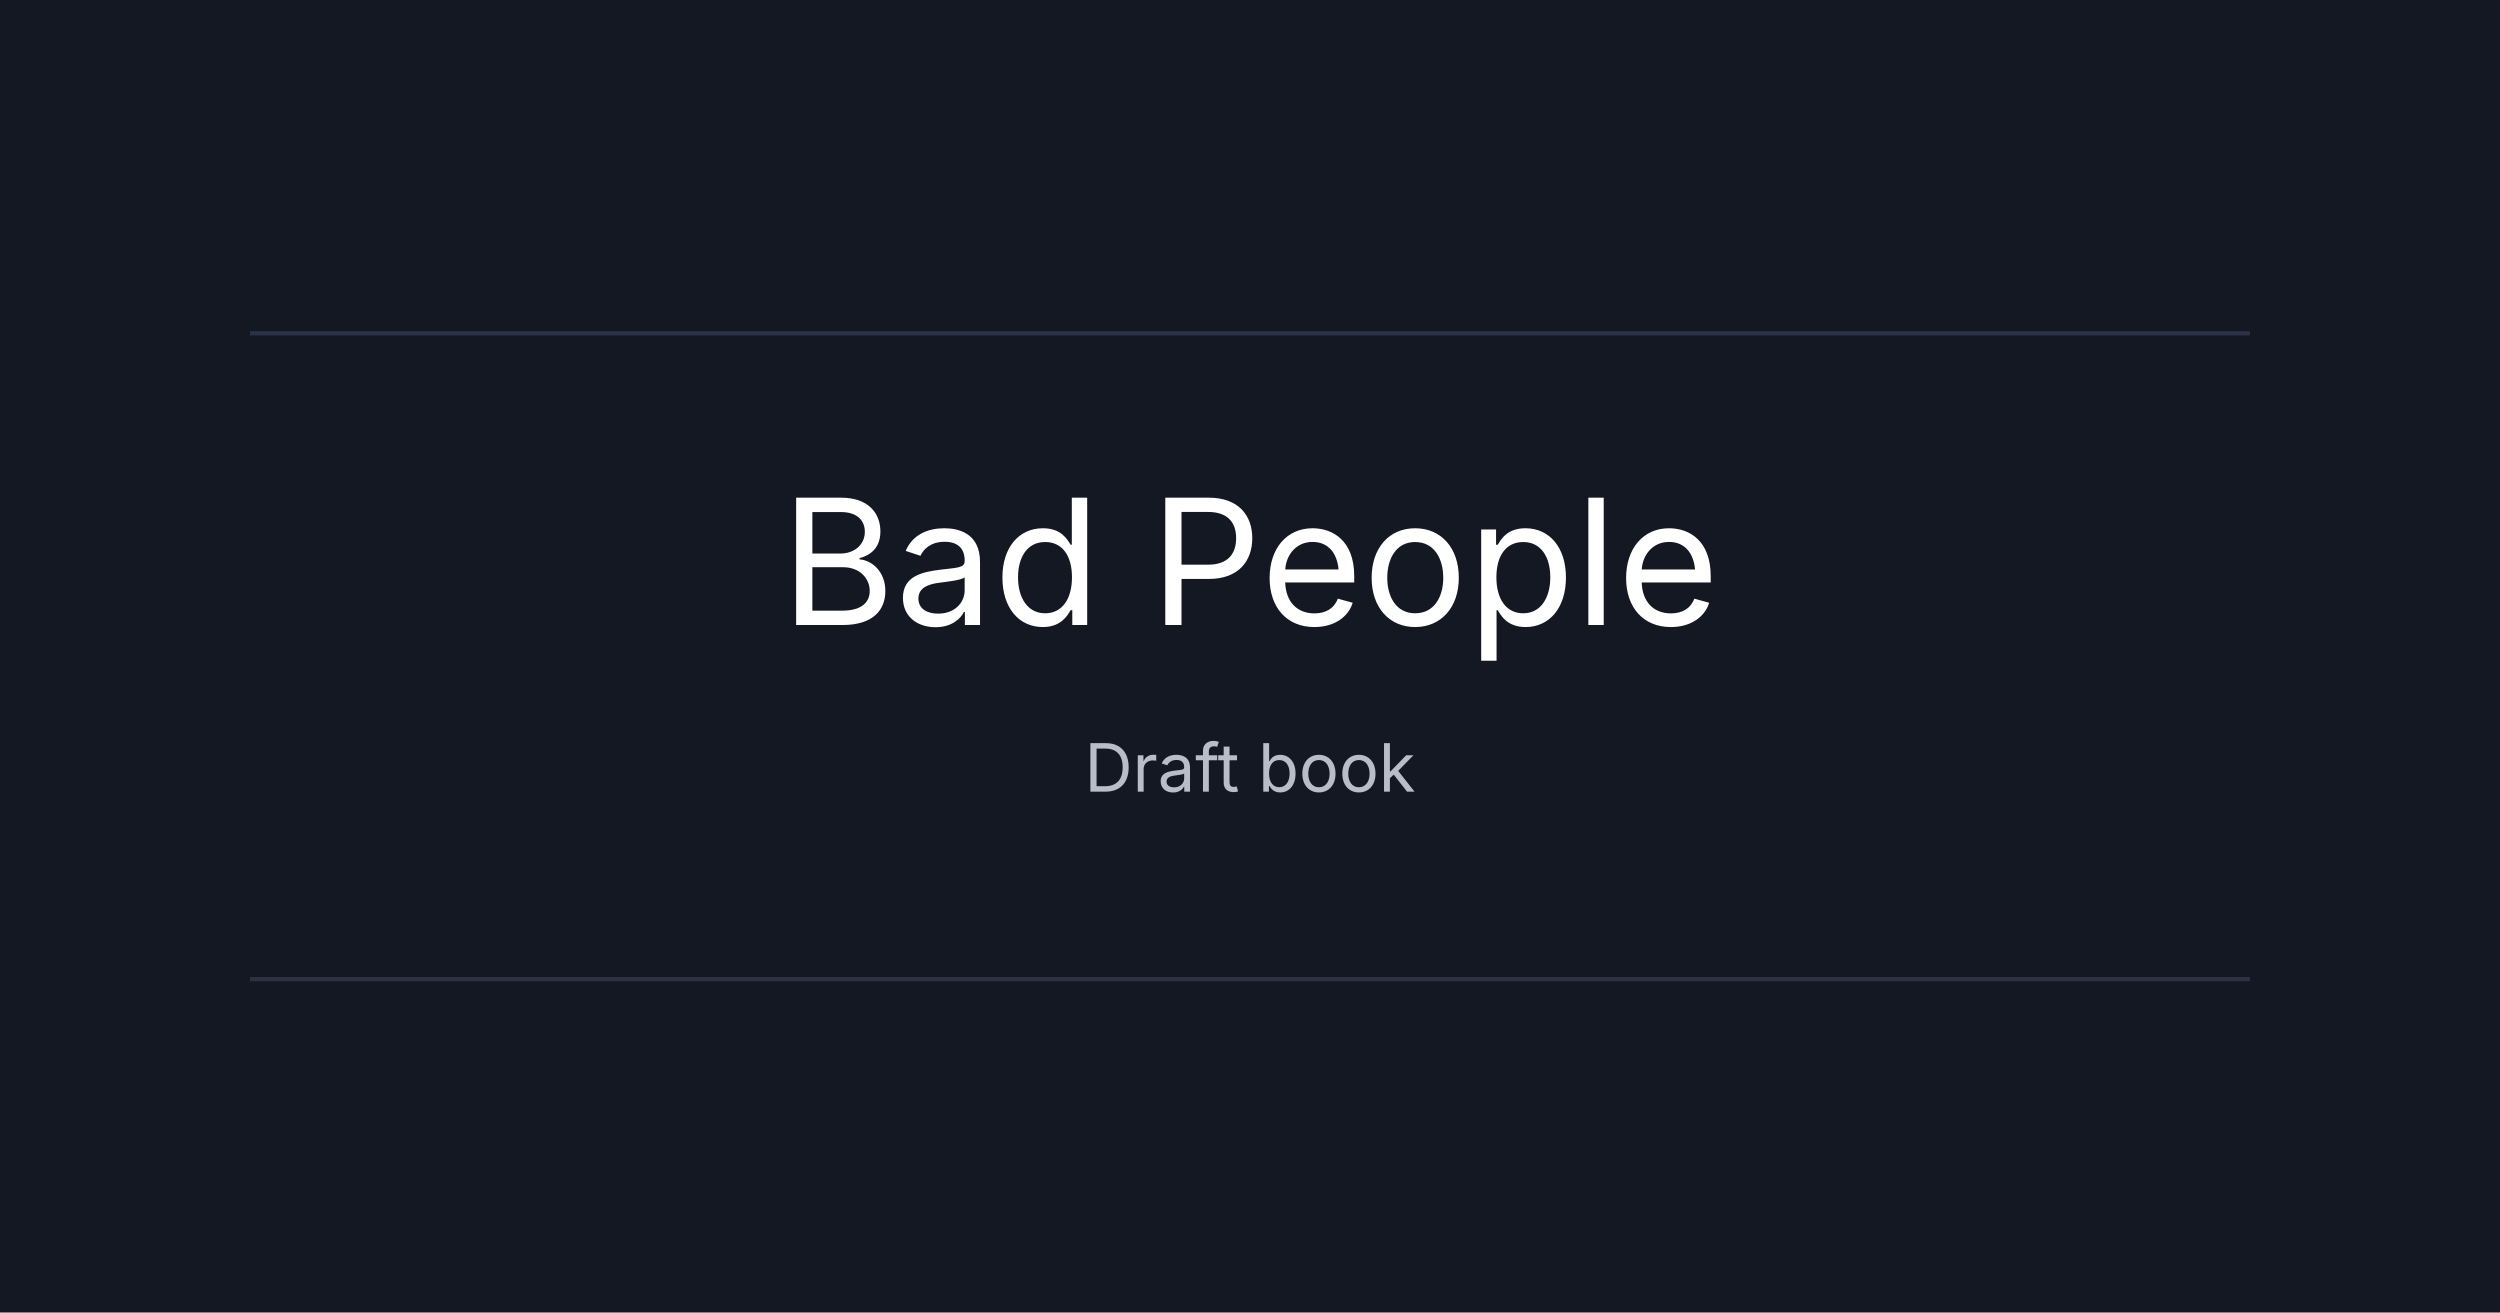
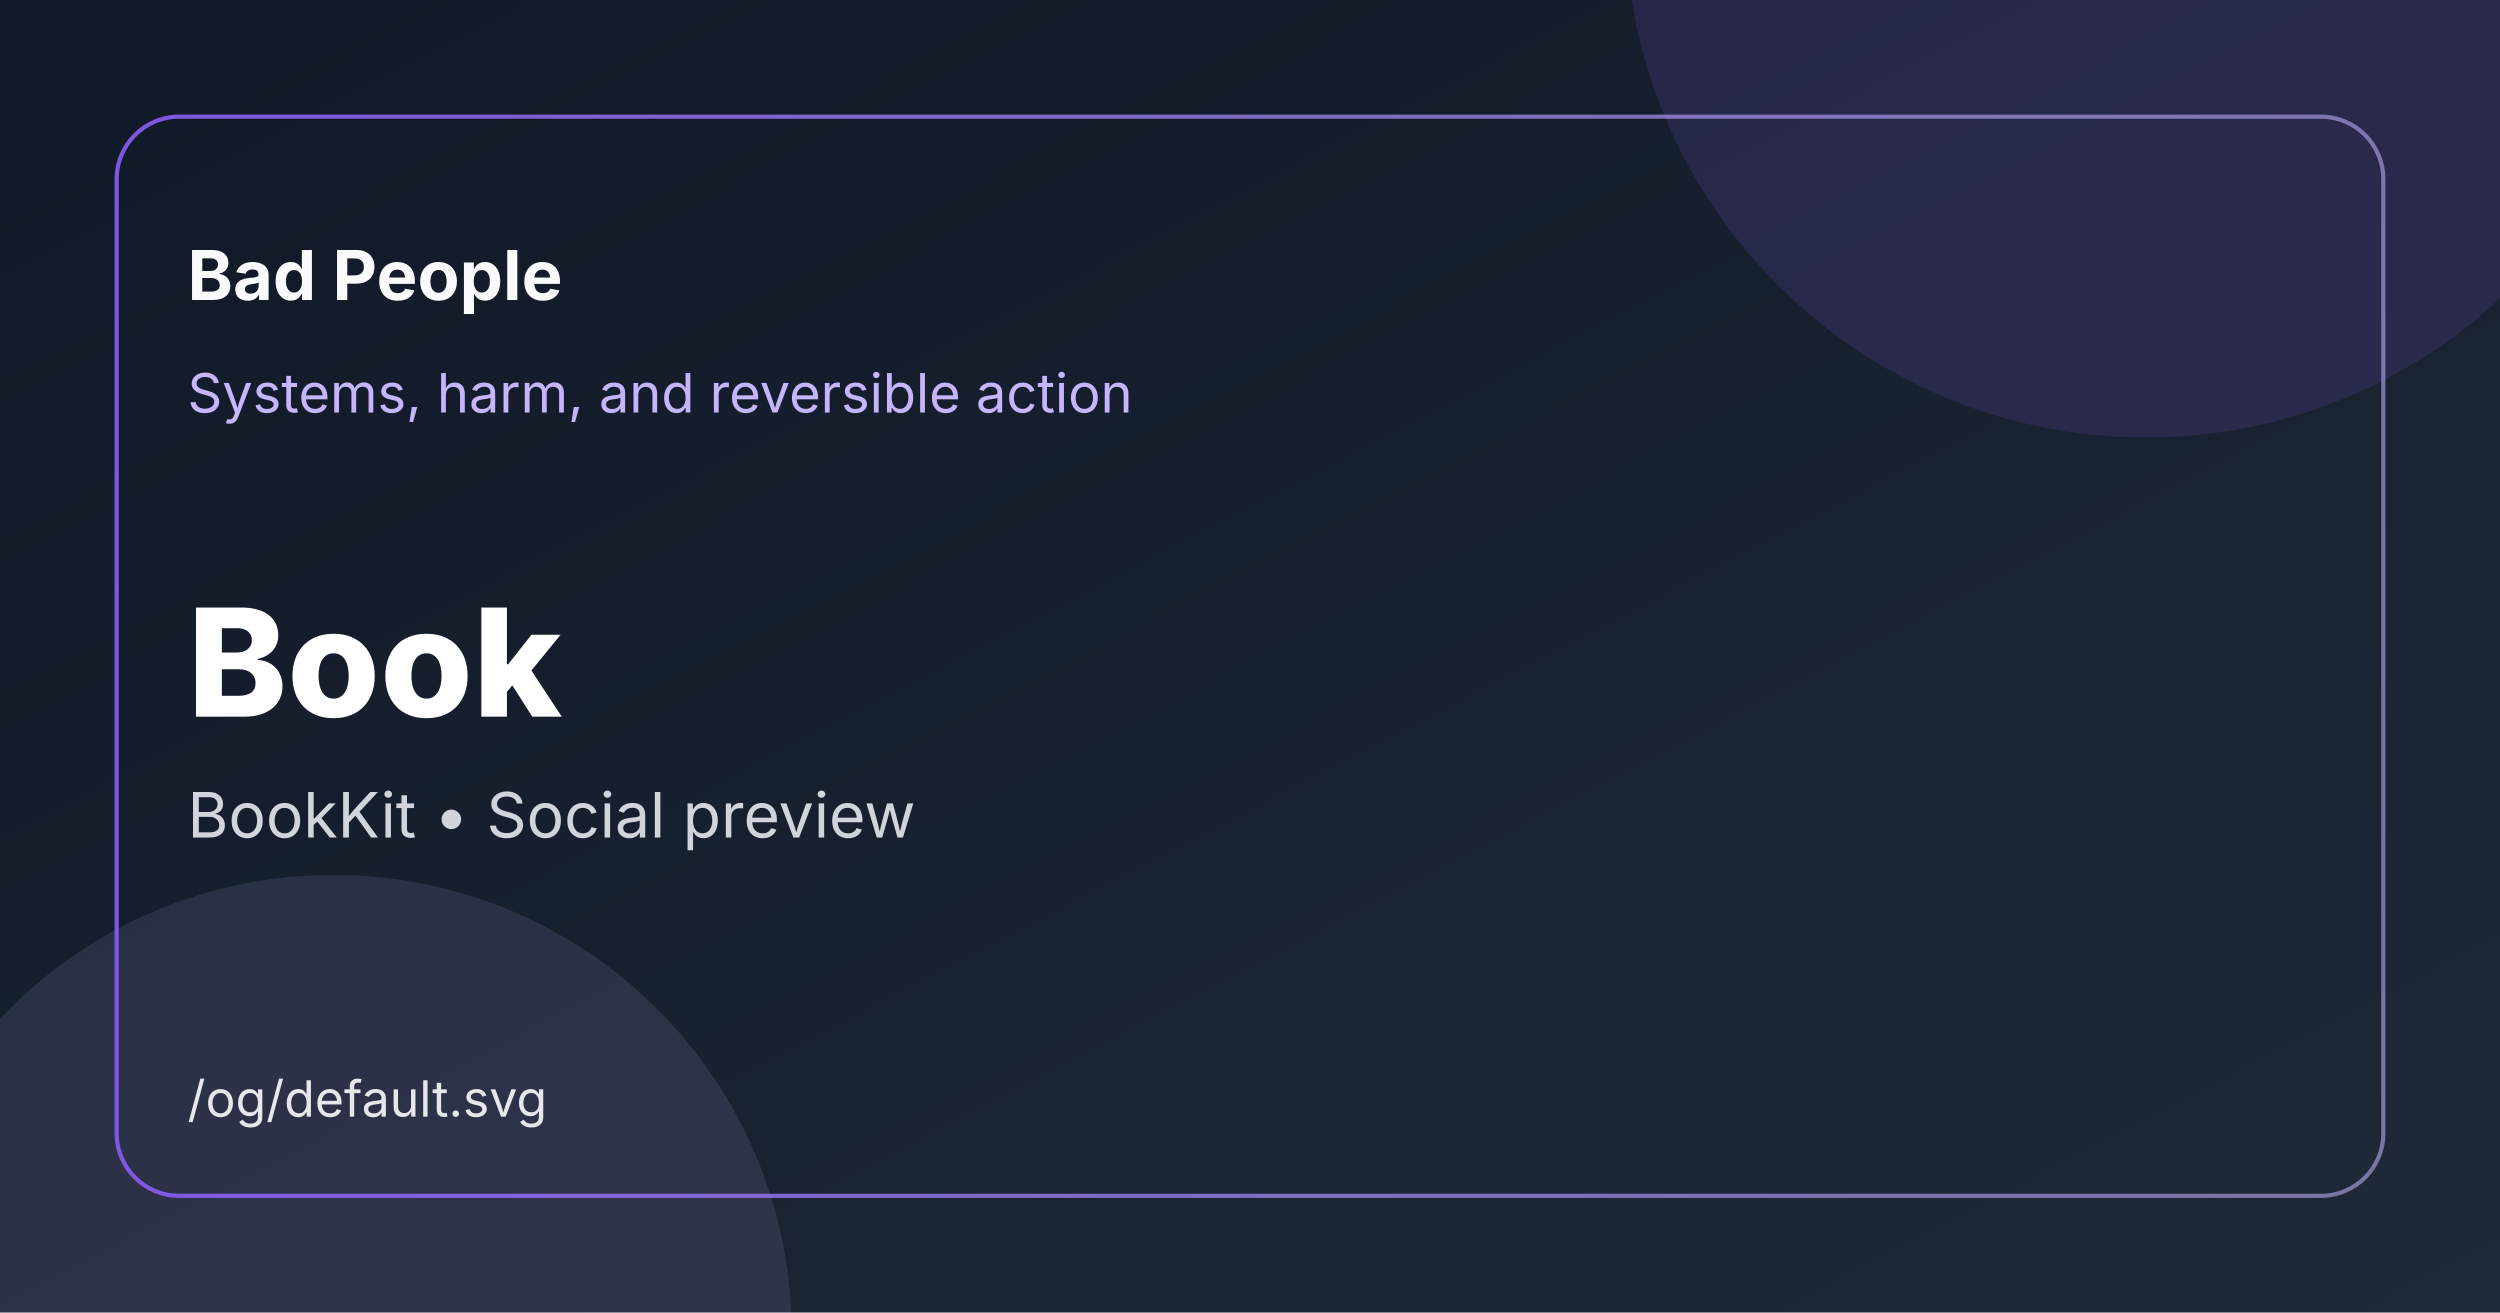
- <svg xmlns="http://www.w3.org/2000/svg" width="1200" height="630" viewBox="0 0 1200 630">
-   <rect width="1200" height="630" fill="#141823" />
-   <g fill="none" stroke="#2b3245" stroke-width="2">
-     <path d="M120 160h960" />
-     <path d="M120 470h960" />
+ <svg xmlns="http://www.w3.org/2000/svg" width="1200" height="630" viewBox="0 0 1200 630" role="img" aria-labelledby="t d">
+   <defs>
+     <linearGradient id="bg" x1="0" x2="1" y1="0" y2="1">
+       <stop offset="0%" stop-color="#111827" />
+       <stop offset="100%" stop-color="#1f2937" />
+     </linearGradient>
+     <linearGradient id="ring" x1="0" x2="1" y1="0" y2="0">
+       <stop offset="0%" stop-color="#8b5cf6" stop-opacity="0.9" />
+       <stop offset="100%" stop-color="#c4b5fd" stop-opacity="0.55" />
+     </linearGradient>
+   </defs>
+   <rect width="1200" height="630" fill="url(#bg)" />
+   <circle cx="1030" cy="-40" r="250" fill="#8b5cf6" opacity="0.14" />
+   <circle cx="160" cy="640" r="220" fill="#c4b5fd" opacity="0.12" />
+   <rect x="56" y="56" width="1088" height="518" rx="30" fill="none" stroke="url(#ring)" stroke-width="2" />
+   <g fill="none" stroke="url(#ring)" stroke-opacity="0.45">
+     <path d="M80 186h1040" />
+     <path d="M80 470h1040" />
  </g>
-   <text x="600" y="300" text-anchor="middle" font-family="Inter, Arial, sans-serif" font-size="84" fill="#ffffff">
-     Bad People
-   </text>
-   <text x="600" y="380" text-anchor="middle" font-family="Inter, Arial, sans-serif" font-size="32" fill="#b7bdc9">
-     Draft book
-   </text>
+   <text x="90" y="144" fill="#f8fafc" font-family="Inter, Arial, sans-serif" font-size="33" font-weight="700">Bad People</text>
+   <text x="90" y="198" fill="#c4b5fd" font-family="Inter, Arial, sans-serif" font-size="26">Systems, harm, and reversible action</text>
+   <text x="90" y="344" fill="#ffffff" font-family="Inter, Arial, sans-serif" font-size="72" font-weight="800">Book</text>
+   <text x="90" y="402" fill="#d1d5db" font-family="Inter, Arial, sans-serif" font-size="30">BookKit • Social preview</text>
+   <text x="90" y="536" fill="#e5e7eb" font-family="Inter, Arial, sans-serif" font-size="24">/og/default.svg</text>
</svg>
